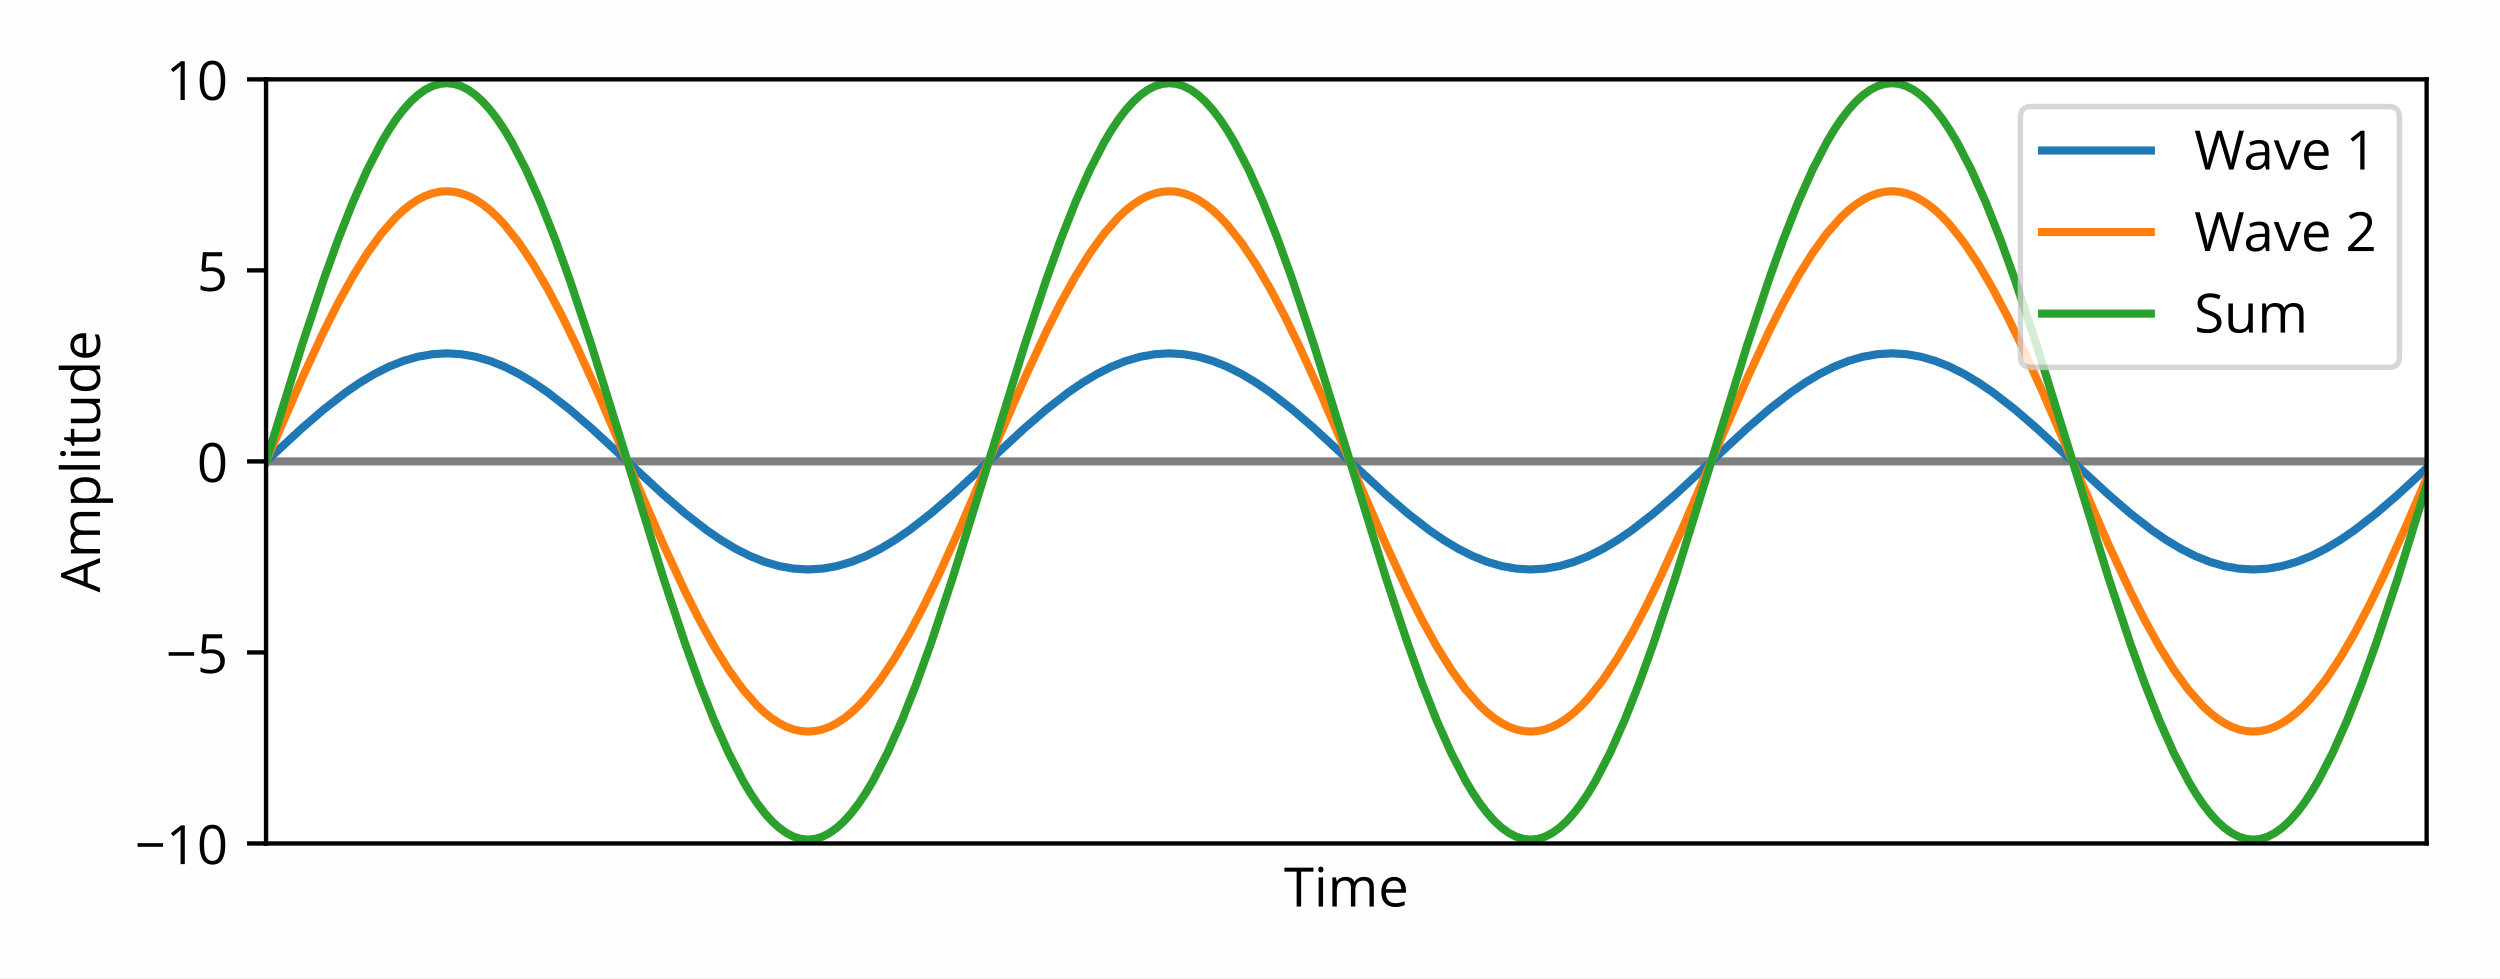
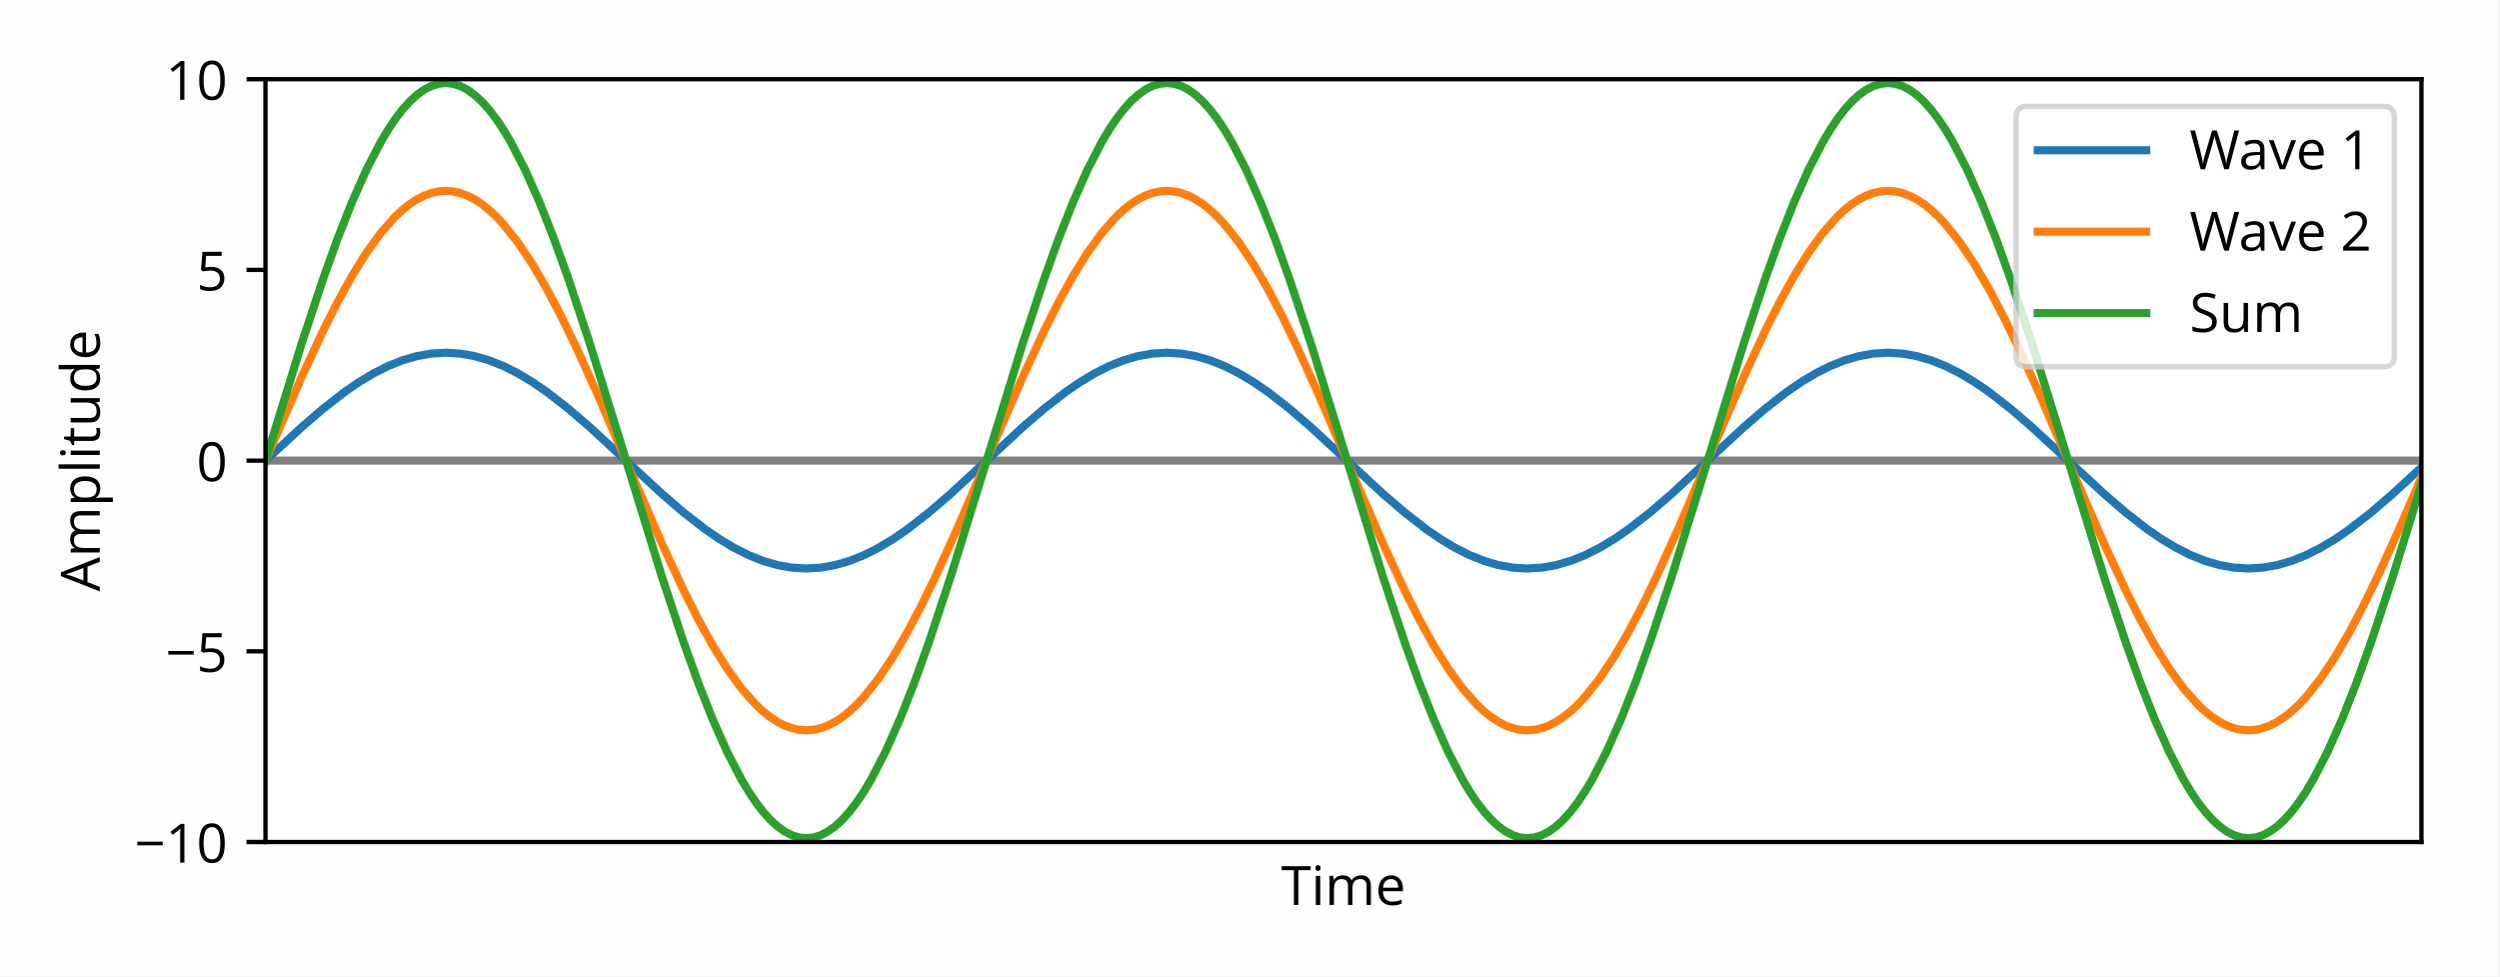
- <svg xmlns="http://www.w3.org/2000/svg" xmlns:xlink="http://www.w3.org/1999/xlink" height="180pt" version="1.1" viewBox="0 0 460 180" width="460pt">
+ <svg xmlns="http://www.w3.org/2000/svg" xmlns:xlink="http://www.w3.org/1999/xlink" height="180pt" version="1.1" viewBox="0 0 460.8 180" width="460.8pt">
  <defs>
    <style type="text/css">
*{stroke-linecap:butt;stroke-linejoin:round;}
  </style>
  </defs>
  <g id="figure_1">
    <g id="patch_1">
      <path d="M 0 180  L 460.8 180  L 460.8 0  L 0 0  z " style="fill:#fefefe;" />
    </g>
    <g id="axes_1">
      <g id="patch_2">
        <path d="M 48.953 155.198  L 446.5 155.198  L 446.5 14.599  L 48.953 14.599  z " style="fill:#ffffff;" />
      </g>
      <g id="line2d_1">
-         <path clip-path="url(#p4cc70d3640)" d="M 48.953 84.899  L 446.5 84.899  " style="fill:none;stroke:#808080;stroke-linecap:square;stroke-width:1.5;" />
+         <path clip-path="url(#pb0032f0081)" d="M 48.953 84.899  L 446.5 84.899  " style="fill:none;stroke:#808080;stroke-linecap:square;stroke-width:1.5;" />
      </g>
      <g id="matplotlib.axis_1">
        <g id="text_1">
          <text style="font-family:Open Sans;font-size:10px;font-style:normal;font-weight:normal;text-anchor:middle;" transform="rotate(-0, 247.7266, 166.7969)" x="247.727" y="166.797">Time</text>
        </g>
      </g>
      <g id="matplotlib.axis_2">
        <g id="ytick_1">
          <g id="line2d_2">
            <defs>
              <path d="M 0 0  L -3.5 0  " id="m640c8d8b45" style="stroke:#000000;stroke-width:0.8;" />
            </defs>
            <g>
              <use style="stroke:#000000;stroke-width:0.8;" x="48.953" xlink:href="#m640c8d8b45" y="155.198" />
            </g>
          </g>
          <g id="text_2">
            <text style="font-family:Open Sans;font-size:10px;font-style:normal;font-weight:normal;text-anchor:end;" transform="rotate(-0, 41.95312, 158.9977)" x="41.953" y="158.998">−10</text>
          </g>
        </g>
        <g id="ytick_2">
          <g id="line2d_3">
            <g>
              <use style="stroke:#000000;stroke-width:0.8;" x="48.953" xlink:href="#m640c8d8b45" y="120.049" />
            </g>
          </g>
          <g id="text_3">
            <text style="font-family:Open Sans;font-size:10px;font-style:normal;font-weight:normal;text-anchor:end;" transform="rotate(-0, 41.95312, 123.8479)" x="41.953" y="123.848">−5</text>
          </g>
        </g>
        <g id="ytick_3">
          <g id="line2d_4">
            <g>
              <use style="stroke:#000000;stroke-width:0.8;" x="48.953" xlink:href="#m640c8d8b45" y="84.899" />
            </g>
          </g>
          <g id="text_4">
            <text style="font-family:Open Sans;font-size:10px;font-style:normal;font-weight:normal;text-anchor:end;" transform="rotate(-0, 41.95312, 88.69805)" x="41.953" y="88.698">0</text>
          </g>
        </g>
        <g id="ytick_4">
          <g id="line2d_5">
            <g>
              <use style="stroke:#000000;stroke-width:0.8;" x="48.953" xlink:href="#m640c8d8b45" y="49.749" />
            </g>
          </g>
          <g id="text_5">
            <text style="font-family:Open Sans;font-size:10px;font-style:normal;font-weight:normal;text-anchor:end;" transform="rotate(-0, 41.95312, 53.54824)" x="41.953" y="53.548">5</text>
          </g>
        </g>
        <g id="ytick_5">
          <g id="line2d_6">
            <g>
              <use style="stroke:#000000;stroke-width:0.8;" x="48.953" xlink:href="#m640c8d8b45" y="14.599" />
            </g>
          </g>
          <g id="text_6">
            <text style="font-family:Open Sans;font-size:10px;font-style:normal;font-weight:normal;text-anchor:end;" transform="rotate(-0, 41.95312, 18.39844)" x="41.953" y="18.398">10</text>
          </g>
        </g>
        <g id="text_7">
          <text style="font-family:Open Sans;font-size:10px;font-style:normal;font-weight:normal;text-anchor:middle;" transform="rotate(-90, 18.39844, 84.89883)" x="18.398" y="84.899">Amplitude</text>
        </g>
      </g>
      <g id="line2d_7">
-         <path clip-path="url(#p4cc70d3640)" d="M 48.953 84.899  L 55.601 78.754  L 59.59 75.32  L 63.579 72.224  L 66.238 70.404  L 68.897 68.813  L 71.556 67.475  L 74.215 66.411  L 76.874 65.64  L 79.534 65.172  L 82.193 65.015  L 84.852 65.172  L 87.511 65.64  L 90.17 66.411  L 92.83 67.475  L 95.489 68.813  L 98.148 70.404  L 100.807 72.224  L 104.796 75.32  L 108.785 78.754  L 115.433 84.899  L 122.08 91.043  L 126.069 94.478  L 130.058 97.573  L 132.717 99.393  L 135.376 100.985  L 138.036 102.323  L 140.695 103.386  L 143.354 104.158  L 146.013 104.626  L 148.672 104.783  L 151.331 104.626  L 153.991 104.158  L 156.65 103.386  L 159.309 102.323  L 161.968 100.985  L 164.627 99.393  L 167.286 97.573  L 171.275 94.478  L 175.264 91.043  L 181.912 84.899  L 188.56 78.754  L 192.549 75.32  L 196.537 72.224  L 199.197 70.404  L 201.856 68.813  L 204.515 67.475  L 207.174 66.411  L 209.833 65.64  L 212.492 65.172  L 215.152 65.015  L 217.811 65.172  L 220.47 65.64  L 223.129 66.411  L 225.788 67.475  L 228.448 68.813  L 231.107 70.404  L 233.766 72.224  L 237.755 75.32  L 241.743 78.754  L 248.391 84.899  L 255.039 91.043  L 259.028 94.478  L 263.017 97.573  L 265.676 99.393  L 268.335 100.985  L 270.994 102.323  L 273.654 103.386  L 276.313 104.158  L 278.972 104.626  L 281.631 104.783  L 284.29 104.626  L 286.949 104.158  L 289.609 103.386  L 292.268 102.323  L 294.927 100.985  L 297.586 99.393  L 300.245 97.573  L 304.234 94.478  L 308.223 91.043  L 314.871 84.899  L 321.519 78.754  L 325.507 75.32  L 329.496 72.224  L 332.155 70.404  L 334.815 68.813  L 337.474 67.475  L 340.133 66.411  L 342.792 65.64  L 345.451 65.172  L 348.11 65.015  L 350.77 65.172  L 353.429 65.64  L 356.088 66.411  L 358.747 67.475  L 361.406 68.813  L 364.066 70.404  L 366.725 72.224  L 370.713 75.32  L 374.702 78.754  L 381.35 84.899  L 387.998 91.043  L 391.987 94.478  L 395.976 97.573  L 398.635 99.393  L 401.294 100.985  L 403.953 102.323  L 406.612 103.386  L 409.272 104.158  L 411.931 104.626  L 414.59 104.783  L 417.249 104.626  L 419.908 104.158  L 422.567 103.386  L 425.227 102.323  L 427.886 100.985  L 430.545 99.393  L 433.204 97.573  L 437.193 94.478  L 441.182 91.043  L 446.5 86.147  L 446.5 86.147  " style="fill:none;stroke:#1f77b4;stroke-linecap:square;stroke-width:1.5;" />
+         <path clip-path="url(#pb0032f0081)" d="M 48.953 84.899  L 55.601 78.754  L 59.59 75.32  L 63.579 72.224  L 66.238 70.404  L 68.897 68.813  L 71.556 67.475  L 74.215 66.411  L 76.874 65.64  L 79.534 65.172  L 82.193 65.015  L 84.852 65.172  L 87.511 65.64  L 90.17 66.411  L 92.83 67.475  L 95.489 68.813  L 98.148 70.404  L 100.807 72.224  L 104.796 75.32  L 108.785 78.754  L 115.433 84.899  L 122.08 91.043  L 126.069 94.478  L 130.058 97.573  L 132.717 99.393  L 135.376 100.985  L 138.036 102.323  L 140.695 103.386  L 143.354 104.158  L 146.013 104.626  L 148.672 104.783  L 151.331 104.626  L 153.991 104.158  L 156.65 103.386  L 159.309 102.323  L 161.968 100.985  L 164.627 99.393  L 167.286 97.573  L 171.275 94.478  L 175.264 91.043  L 181.912 84.899  L 188.56 78.754  L 192.549 75.32  L 196.537 72.224  L 199.197 70.404  L 201.856 68.813  L 204.515 67.475  L 207.174 66.411  L 209.833 65.64  L 212.492 65.172  L 215.152 65.015  L 217.811 65.172  L 220.47 65.64  L 223.129 66.411  L 225.788 67.475  L 228.448 68.813  L 231.107 70.404  L 233.766 72.224  L 237.755 75.32  L 241.743 78.754  L 248.391 84.899  L 255.039 91.043  L 259.028 94.478  L 263.017 97.573  L 265.676 99.393  L 268.335 100.985  L 270.994 102.323  L 273.654 103.386  L 276.313 104.158  L 278.972 104.626  L 281.631 104.783  L 284.29 104.626  L 286.949 104.158  L 289.609 103.386  L 292.268 102.323  L 294.927 100.985  L 297.586 99.393  L 300.245 97.573  L 304.234 94.478  L 308.223 91.043  L 314.871 84.899  L 321.519 78.754  L 325.507 75.32  L 329.496 72.224  L 332.155 70.404  L 334.815 68.813  L 337.474 67.475  L 340.133 66.411  L 342.792 65.64  L 345.451 65.172  L 348.11 65.015  L 350.77 65.172  L 353.429 65.64  L 356.088 66.411  L 358.747 67.475  L 361.406 68.813  L 364.066 70.404  L 366.725 72.224  L 370.713 75.32  L 374.702 78.754  L 381.35 84.899  L 387.998 91.043  L 391.987 94.478  L 395.976 97.573  L 398.635 99.393  L 401.294 100.985  L 403.953 102.323  L 406.612 103.386  L 409.272 104.158  L 411.931 104.626  L 414.59 104.783  L 417.249 104.626  L 419.908 104.158  L 422.567 103.386  L 425.227 102.323  L 427.886 100.985  L 430.545 99.393  L 433.204 97.573  L 437.193 94.478  L 441.182 91.043  L 446.5 86.147  L 446.5 86.147  " style="fill:none;stroke:#1f77b4;stroke-linecap:square;stroke-width:1.5;" />
      </g>
      <g id="line2d_8">
-         <path clip-path="url(#p4cc70d3640)" d="M 48.953 84.899  L 55.601 69.538  L 59.59 60.951  L 62.249 55.68  L 64.908 50.87  L 67.567 46.597  L 70.227 42.928  L 72.886 39.92  L 74.215 38.68  L 75.545 37.622  L 76.874 36.751  L 78.204 36.07  L 79.534 35.581  L 80.863 35.288  L 82.193 35.189  L 83.522 35.288  L 84.852 35.581  L 86.182 36.07  L 87.511 36.751  L 88.841 37.622  L 90.17 38.68  L 91.5 39.92  L 92.83 41.338  L 95.489 44.683  L 98.148 48.662  L 100.807 53.213  L 103.466 58.263  L 106.125 63.734  L 110.114 72.537  L 116.762 88.02  L 122.08 100.26  L 126.069 108.846  L 128.728 114.117  L 131.388 118.927  L 134.047 123.201  L 136.706 126.87  L 139.365 129.877  L 140.695 131.117  L 142.024 132.175  L 143.354 133.046  L 144.683 133.728  L 146.013 134.216  L 147.343 134.51  L 148.672 134.608  L 150.002 134.51  L 151.331 134.216  L 152.661 133.728  L 153.991 133.046  L 155.32 132.175  L 156.65 131.117  L 157.979 129.877  L 159.309 128.459  L 161.968 125.115  L 164.627 121.135  L 167.286 116.585  L 169.946 111.534  L 172.605 106.064  L 176.594 97.261  L 183.242 81.778  L 188.56 69.538  L 192.549 60.951  L 195.208 55.68  L 197.867 50.87  L 200.526 46.597  L 203.185 42.928  L 205.845 39.92  L 207.174 38.68  L 208.504 37.622  L 209.833 36.751  L 211.163 36.07  L 212.492 35.581  L 213.822 35.288  L 215.152 35.189  L 216.481 35.288  L 217.811 35.581  L 219.14 36.07  L 220.47 36.751  L 221.8 37.622  L 223.129 38.68  L 224.459 39.92  L 225.788 41.338  L 228.448 44.683  L 231.107 48.662  L 233.766 53.213  L 236.425 58.263  L 239.084 63.734  L 243.073 72.537  L 249.721 88.02  L 255.039 100.26  L 259.028 108.846  L 261.687 114.117  L 264.346 118.927  L 267.006 123.201  L 269.665 126.87  L 272.324 129.877  L 273.654 131.117  L 274.983 132.175  L 276.313 133.046  L 277.642 133.728  L 278.972 134.216  L 280.301 134.51  L 281.631 134.608  L 282.961 134.51  L 284.29 134.216  L 285.62 133.728  L 286.949 133.046  L 288.279 132.175  L 289.609 131.117  L 290.938 129.877  L 292.268 128.459  L 294.927 125.115  L 297.586 121.135  L 300.245 116.585  L 302.904 111.534  L 305.564 106.064  L 309.552 97.261  L 316.2 81.778  L 321.519 69.538  L 325.507 60.951  L 328.167 55.68  L 330.826 50.87  L 333.485 46.597  L 336.144 42.928  L 338.803 39.92  L 340.133 38.68  L 341.463 37.622  L 342.792 36.751  L 344.122 36.07  L 345.451 35.581  L 346.781 35.288  L 348.11 35.189  L 349.44 35.288  L 350.77 35.581  L 352.099 36.07  L 353.429 36.751  L 354.758 37.622  L 356.088 38.68  L 357.418 39.92  L 358.747 41.338  L 361.406 44.683  L 364.066 48.662  L 366.725 53.213  L 369.384 58.263  L 372.043 63.734  L 376.032 72.537  L 382.68 88.02  L 387.998 100.26  L 391.987 108.846  L 394.646 114.117  L 397.305 118.927  L 399.964 123.201  L 402.624 126.87  L 405.283 129.877  L 406.612 131.117  L 407.942 132.175  L 409.272 133.046  L 410.601 133.728  L 411.931 134.216  L 413.26 134.51  L 414.59 134.608  L 415.919 134.51  L 417.249 134.216  L 418.579 133.728  L 419.908 133.046  L 421.238 132.175  L 422.567 131.117  L 423.897 129.877  L 425.227 128.459  L 427.886 125.115  L 430.545 121.135  L 433.204 116.585  L 435.863 111.534  L 438.522 106.064  L 442.511 97.261  L 446.5 88.02  L 446.5 88.02  " style="fill:none;stroke:#ff7f0e;stroke-linecap:square;stroke-width:1.5;" />
+         <path clip-path="url(#pb0032f0081)" d="M 48.953 84.899  L 55.601 69.538  L 59.59 60.951  L 62.249 55.68  L 64.908 50.87  L 67.567 46.597  L 70.227 42.928  L 72.886 39.92  L 74.215 38.68  L 75.545 37.622  L 76.874 36.751  L 78.204 36.07  L 79.534 35.581  L 80.863 35.288  L 82.193 35.189  L 83.522 35.288  L 84.852 35.581  L 86.182 36.07  L 87.511 36.751  L 88.841 37.622  L 90.17 38.68  L 91.5 39.92  L 92.83 41.338  L 95.489 44.683  L 98.148 48.662  L 100.807 53.213  L 103.466 58.263  L 106.125 63.734  L 110.114 72.537  L 116.762 88.02  L 122.08 100.26  L 126.069 108.846  L 128.728 114.117  L 131.388 118.927  L 134.047 123.201  L 136.706 126.87  L 139.365 129.877  L 140.695 131.117  L 142.024 132.175  L 143.354 133.046  L 144.683 133.728  L 146.013 134.216  L 147.343 134.51  L 148.672 134.608  L 150.002 134.51  L 151.331 134.216  L 152.661 133.728  L 153.991 133.046  L 155.32 132.175  L 156.65 131.117  L 157.979 129.877  L 159.309 128.459  L 161.968 125.115  L 164.627 121.135  L 167.286 116.585  L 169.946 111.534  L 172.605 106.064  L 176.594 97.261  L 183.242 81.778  L 188.56 69.538  L 192.549 60.951  L 195.208 55.68  L 197.867 50.87  L 200.526 46.597  L 203.185 42.928  L 205.845 39.92  L 207.174 38.68  L 208.504 37.622  L 209.833 36.751  L 211.163 36.07  L 212.492 35.581  L 213.822 35.288  L 215.152 35.189  L 216.481 35.288  L 217.811 35.581  L 219.14 36.07  L 220.47 36.751  L 221.8 37.622  L 223.129 38.68  L 224.459 39.92  L 225.788 41.338  L 228.448 44.683  L 231.107 48.662  L 233.766 53.213  L 236.425 58.263  L 239.084 63.734  L 243.073 72.537  L 249.721 88.02  L 255.039 100.26  L 259.028 108.846  L 261.687 114.117  L 264.346 118.927  L 267.006 123.201  L 269.665 126.87  L 272.324 129.877  L 273.654 131.117  L 274.983 132.175  L 276.313 133.046  L 277.642 133.728  L 278.972 134.216  L 280.301 134.51  L 281.631 134.608  L 282.961 134.51  L 284.29 134.216  L 285.62 133.728  L 286.949 133.046  L 288.279 132.175  L 289.609 131.117  L 290.938 129.877  L 292.268 128.459  L 294.927 125.115  L 297.586 121.135  L 300.245 116.585  L 302.904 111.534  L 305.564 106.064  L 309.552 97.261  L 316.2 81.778  L 321.519 69.538  L 325.507 60.951  L 328.167 55.68  L 330.826 50.87  L 333.485 46.597  L 336.144 42.928  L 338.803 39.92  L 340.133 38.68  L 341.463 37.622  L 342.792 36.751  L 344.122 36.07  L 345.451 35.581  L 346.781 35.288  L 348.11 35.189  L 349.44 35.288  L 350.77 35.581  L 352.099 36.07  L 353.429 36.751  L 354.758 37.622  L 356.088 38.68  L 357.418 39.92  L 358.747 41.338  L 361.406 44.683  L 364.066 48.662  L 366.725 53.213  L 369.384 58.263  L 372.043 63.734  L 376.032 72.537  L 382.68 88.02  L 387.998 100.26  L 391.987 108.846  L 394.646 114.117  L 397.305 118.927  L 399.964 123.201  L 402.624 126.87  L 405.283 129.877  L 406.612 131.117  L 407.942 132.175  L 409.272 133.046  L 410.601 133.728  L 411.931 134.216  L 413.26 134.51  L 414.59 134.608  L 415.919 134.51  L 417.249 134.216  L 418.579 133.728  L 419.908 133.046  L 421.238 132.175  L 422.567 131.117  L 423.897 129.877  L 425.227 128.459  L 427.886 125.115  L 430.545 121.135  L 433.204 116.585  L 435.863 111.534  L 438.522 106.064  L 442.511 97.261  L 446.5 88.02  L 446.5 88.02  " style="fill:none;stroke:#ff7f0e;stroke-linecap:square;stroke-width:1.5;" />
      </g>
      <g id="line2d_9">
-         <path clip-path="url(#p4cc70d3640)" d="M 48.953 84.899  L 55.601 63.393  L 59.59 51.372  L 62.249 43.993  L 64.908 37.259  L 67.567 31.276  L 70.227 26.139  L 71.556 23.914  L 72.886 21.929  L 74.215 20.193  L 75.545 18.712  L 76.874 17.492  L 78.204 16.538  L 79.534 15.855  L 80.863 15.443  L 82.193 15.306  L 83.522 15.443  L 84.852 15.855  L 86.182 16.538  L 87.511 17.492  L 88.841 18.712  L 90.17 20.193  L 91.5 21.929  L 92.83 23.914  L 94.159 26.139  L 96.818 31.276  L 99.477 37.259  L 102.137 43.993  L 104.796 51.372  L 108.785 63.393  L 114.103 80.529  L 122.08 106.404  L 126.069 118.426  L 128.728 125.805  L 131.388 132.539  L 134.047 138.521  L 136.706 143.658  L 138.036 145.884  L 139.365 147.869  L 140.695 149.605  L 142.024 151.086  L 143.354 152.305  L 144.683 153.259  L 146.013 153.943  L 147.343 154.355  L 148.672 154.492  L 150.002 154.355  L 151.331 153.943  L 152.661 153.259  L 153.991 152.305  L 155.32 151.086  L 156.65 149.605  L 157.979 147.869  L 159.309 145.884  L 160.639 143.658  L 163.298 138.521  L 165.957 132.539  L 168.616 125.805  L 171.275 118.426  L 175.264 106.404  L 180.582 89.269  L 188.56 63.393  L 192.549 51.372  L 195.208 43.993  L 197.867 37.259  L 200.526 31.276  L 203.185 26.139  L 204.515 23.914  L 205.845 21.929  L 207.174 20.193  L 208.504 18.712  L 209.833 17.492  L 211.163 16.538  L 212.492 15.855  L 213.822 15.443  L 215.152 15.306  L 216.481 15.443  L 217.811 15.855  L 219.14 16.538  L 220.47 17.492  L 221.8 18.712  L 223.129 20.193  L 224.459 21.929  L 225.788 23.914  L 227.118 26.139  L 229.777 31.276  L 232.436 37.259  L 235.095 43.993  L 237.755 51.372  L 241.743 63.393  L 247.062 80.529  L 255.039 106.404  L 259.028 118.426  L 261.687 125.805  L 264.346 132.539  L 267.006 138.521  L 269.665 143.658  L 270.994 145.884  L 272.324 147.869  L 273.654 149.605  L 274.983 151.086  L 276.313 152.305  L 277.642 153.259  L 278.972 153.943  L 280.301 154.355  L 281.631 154.492  L 282.961 154.355  L 284.29 153.943  L 285.62 153.259  L 286.949 152.305  L 288.279 151.086  L 289.609 149.605  L 290.938 147.869  L 292.268 145.884  L 293.597 143.658  L 296.257 138.521  L 298.916 132.539  L 301.575 125.805  L 304.234 118.426  L 308.223 106.404  L 313.541 89.269  L 321.519 63.393  L 325.507 51.372  L 328.167 43.993  L 330.826 37.259  L 333.485 31.276  L 336.144 26.139  L 337.474 23.914  L 338.803 21.929  L 340.133 20.193  L 341.463 18.712  L 342.792 17.492  L 344.122 16.538  L 345.451 15.855  L 346.781 15.443  L 348.11 15.306  L 349.44 15.443  L 350.77 15.855  L 352.099 16.538  L 353.429 17.492  L 354.758 18.712  L 356.088 20.193  L 357.418 21.929  L 358.747 23.914  L 360.077 26.139  L 362.736 31.276  L 365.395 37.259  L 368.054 43.993  L 370.713 51.372  L 374.702 63.393  L 380.021 80.529  L 387.998 106.404  L 391.987 118.426  L 394.646 125.805  L 397.305 132.539  L 399.964 138.521  L 402.624 143.658  L 403.953 145.884  L 405.283 147.869  L 406.612 149.605  L 407.942 151.086  L 409.272 152.305  L 410.601 153.259  L 411.931 153.943  L 413.26 154.355  L 414.59 154.492  L 415.919 154.355  L 417.249 153.943  L 418.579 153.259  L 419.908 152.305  L 421.238 151.086  L 422.567 149.605  L 423.897 147.869  L 425.227 145.884  L 426.556 143.658  L 429.215 138.521  L 431.875 132.539  L 434.534 125.805  L 437.193 118.426  L 441.182 106.404  L 446.5 89.269  L 446.5 89.269  " style="fill:none;stroke:#2ca02c;stroke-linecap:square;stroke-width:1.5;" />
+         <path clip-path="url(#pb0032f0081)" d="M 48.953 84.899  L 55.601 63.393  L 59.59 51.372  L 62.249 43.993  L 64.908 37.259  L 67.567 31.276  L 70.227 26.139  L 71.556 23.914  L 72.886 21.929  L 74.215 20.193  L 75.545 18.712  L 76.874 17.492  L 78.204 16.538  L 79.534 15.855  L 80.863 15.443  L 82.193 15.306  L 83.522 15.443  L 84.852 15.855  L 86.182 16.538  L 87.511 17.492  L 88.841 18.712  L 90.17 20.193  L 91.5 21.929  L 92.83 23.914  L 94.159 26.139  L 96.818 31.276  L 99.477 37.259  L 102.137 43.993  L 104.796 51.372  L 108.785 63.393  L 114.103 80.529  L 122.08 106.404  L 126.069 118.426  L 128.728 125.805  L 131.388 132.539  L 134.047 138.521  L 136.706 143.658  L 138.036 145.884  L 139.365 147.869  L 140.695 149.605  L 142.024 151.086  L 143.354 152.305  L 144.683 153.259  L 146.013 153.943  L 147.343 154.355  L 148.672 154.492  L 150.002 154.355  L 151.331 153.943  L 152.661 153.259  L 153.991 152.305  L 155.32 151.086  L 156.65 149.605  L 157.979 147.869  L 159.309 145.884  L 160.639 143.658  L 163.298 138.521  L 165.957 132.539  L 168.616 125.805  L 171.275 118.426  L 175.264 106.404  L 180.582 89.269  L 188.56 63.393  L 192.549 51.372  L 195.208 43.993  L 197.867 37.259  L 200.526 31.276  L 203.185 26.139  L 204.515 23.914  L 205.845 21.929  L 207.174 20.193  L 208.504 18.712  L 209.833 17.492  L 211.163 16.538  L 212.492 15.855  L 213.822 15.443  L 215.152 15.306  L 216.481 15.443  L 217.811 15.855  L 219.14 16.538  L 220.47 17.492  L 221.8 18.712  L 223.129 20.193  L 224.459 21.929  L 225.788 23.914  L 227.118 26.139  L 229.777 31.276  L 232.436 37.259  L 235.095 43.993  L 237.755 51.372  L 241.743 63.393  L 247.062 80.529  L 255.039 106.404  L 259.028 118.426  L 261.687 125.805  L 264.346 132.539  L 267.006 138.521  L 269.665 143.658  L 270.994 145.884  L 272.324 147.869  L 273.654 149.605  L 274.983 151.086  L 276.313 152.305  L 277.642 153.259  L 278.972 153.943  L 280.301 154.355  L 281.631 154.492  L 282.961 154.355  L 284.29 153.943  L 285.62 153.259  L 286.949 152.305  L 288.279 151.086  L 289.609 149.605  L 290.938 147.869  L 292.268 145.884  L 293.597 143.658  L 296.257 138.521  L 298.916 132.539  L 301.575 125.805  L 304.234 118.426  L 308.223 106.404  L 313.541 89.269  L 321.519 63.393  L 325.507 51.372  L 328.167 43.993  L 330.826 37.259  L 333.485 31.276  L 336.144 26.139  L 337.474 23.914  L 338.803 21.929  L 340.133 20.193  L 341.463 18.712  L 342.792 17.492  L 344.122 16.538  L 345.451 15.855  L 346.781 15.443  L 348.11 15.306  L 349.44 15.443  L 350.77 15.855  L 352.099 16.538  L 353.429 17.492  L 354.758 18.712  L 356.088 20.193  L 357.418 21.929  L 358.747 23.914  L 360.077 26.139  L 362.736 31.276  L 365.395 37.259  L 368.054 43.993  L 370.713 51.372  L 374.702 63.393  L 380.021 80.529  L 387.998 106.404  L 391.987 118.426  L 394.646 125.805  L 397.305 132.539  L 399.964 138.521  L 402.624 143.658  L 403.953 145.884  L 405.283 147.869  L 406.612 149.605  L 407.942 151.086  L 409.272 152.305  L 410.601 153.259  L 411.931 153.943  L 413.26 154.355  L 414.59 154.492  L 415.919 154.355  L 417.249 153.943  L 418.579 153.259  L 419.908 152.305  L 421.238 151.086  L 422.567 149.605  L 423.897 147.869  L 425.227 145.884  L 426.556 143.658  L 429.215 138.521  L 431.875 132.539  L 434.534 125.805  L 437.193 118.426  L 441.182 106.404  L 446.5 89.269  L 446.5 89.269  " style="fill:none;stroke:#2ca02c;stroke-linecap:square;stroke-width:1.5;" />
      </g>
      <g id="patch_3">
        <path d="M 48.953 155.198  L 48.953 14.599  " style="fill:none;stroke:#000000;stroke-linecap:square;stroke-linejoin:miter;stroke-width:0.8;" />
      </g>
      <g id="patch_4">
        <path d="M 446.5 155.198  L 446.5 14.599  " style="fill:none;stroke:#000000;stroke-linecap:square;stroke-linejoin:miter;stroke-width:0.8;" />
      </g>
      <g id="patch_5">
        <path d="M 48.953 155.198  L 446.5 155.198  " style="fill:none;stroke:#000000;stroke-linecap:square;stroke-linejoin:miter;stroke-width:0.8;" />
      </g>
      <g id="patch_6">
        <path d="M 48.953 14.599  L 446.5 14.599  " style="fill:none;stroke:#000000;stroke-linecap:square;stroke-linejoin:miter;stroke-width:0.8;" />
      </g>
      <g id="legend_1">
        <g id="patch_7">
          <path d="M 373.748 67.604  L 439.5 67.604  Q 441.5 67.604 441.5 65.604  L 441.5 21.599  Q 441.5 19.599 439.5 19.599  L 373.748 19.599  Q 371.748 19.599 371.748 21.599  L 371.748 65.604  Q 371.748 67.604 373.748 67.604  z " style="fill:#ffffff;opacity:0.8;stroke:#cccccc;stroke-linejoin:miter;" />
        </g>
        <g id="line2d_10">
          <path d="M 375.748 27.698  L 395.748 27.698  " style="fill:none;stroke:#1f77b4;stroke-linecap:square;stroke-width:1.5;" />
        </g>
        <g id="line2d_11" />
        <g id="text_8">
          <text style="font-family:Open Sans;font-size:10px;font-style:normal;font-weight:normal;text-anchor:start;" transform="rotate(-0, 403.7484, 31.19766)" x="403.748" y="31.198">Wave 1</text>
        </g>
        <g id="line2d_12">
          <path d="M 375.748 42.699  L 395.748 42.699  " style="fill:none;stroke:#ff7f0e;stroke-linecap:square;stroke-width:1.5;" />
        </g>
        <g id="line2d_13" />
        <g id="text_9">
          <text style="font-family:Open Sans;font-size:10px;font-style:normal;font-weight:normal;text-anchor:start;" transform="rotate(-0, 403.7484, 46.19922)" x="403.748" y="46.199">Wave 2</text>
        </g>
        <g id="line2d_14">
          <path d="M 375.748 57.701  L 395.748 57.701  " style="fill:none;stroke:#2ca02c;stroke-linecap:square;stroke-width:1.5;" />
        </g>
        <g id="line2d_15" />
        <g id="text_10">
          <text style="font-family:Open Sans;font-size:10px;font-style:normal;font-weight:normal;text-anchor:start;" transform="rotate(-0, 403.7484, 61.20078)" x="403.748" y="61.201">Sum</text>
        </g>
      </g>
    </g>
  </g>
  <defs>
-     <clipPath id="p4cc70d3640">
+     <clipPath id="pb0032f0081">
      <rect height="140.599" width="397.547" x="48.953" y="14.599" />
    </clipPath>
  </defs>
</svg>
